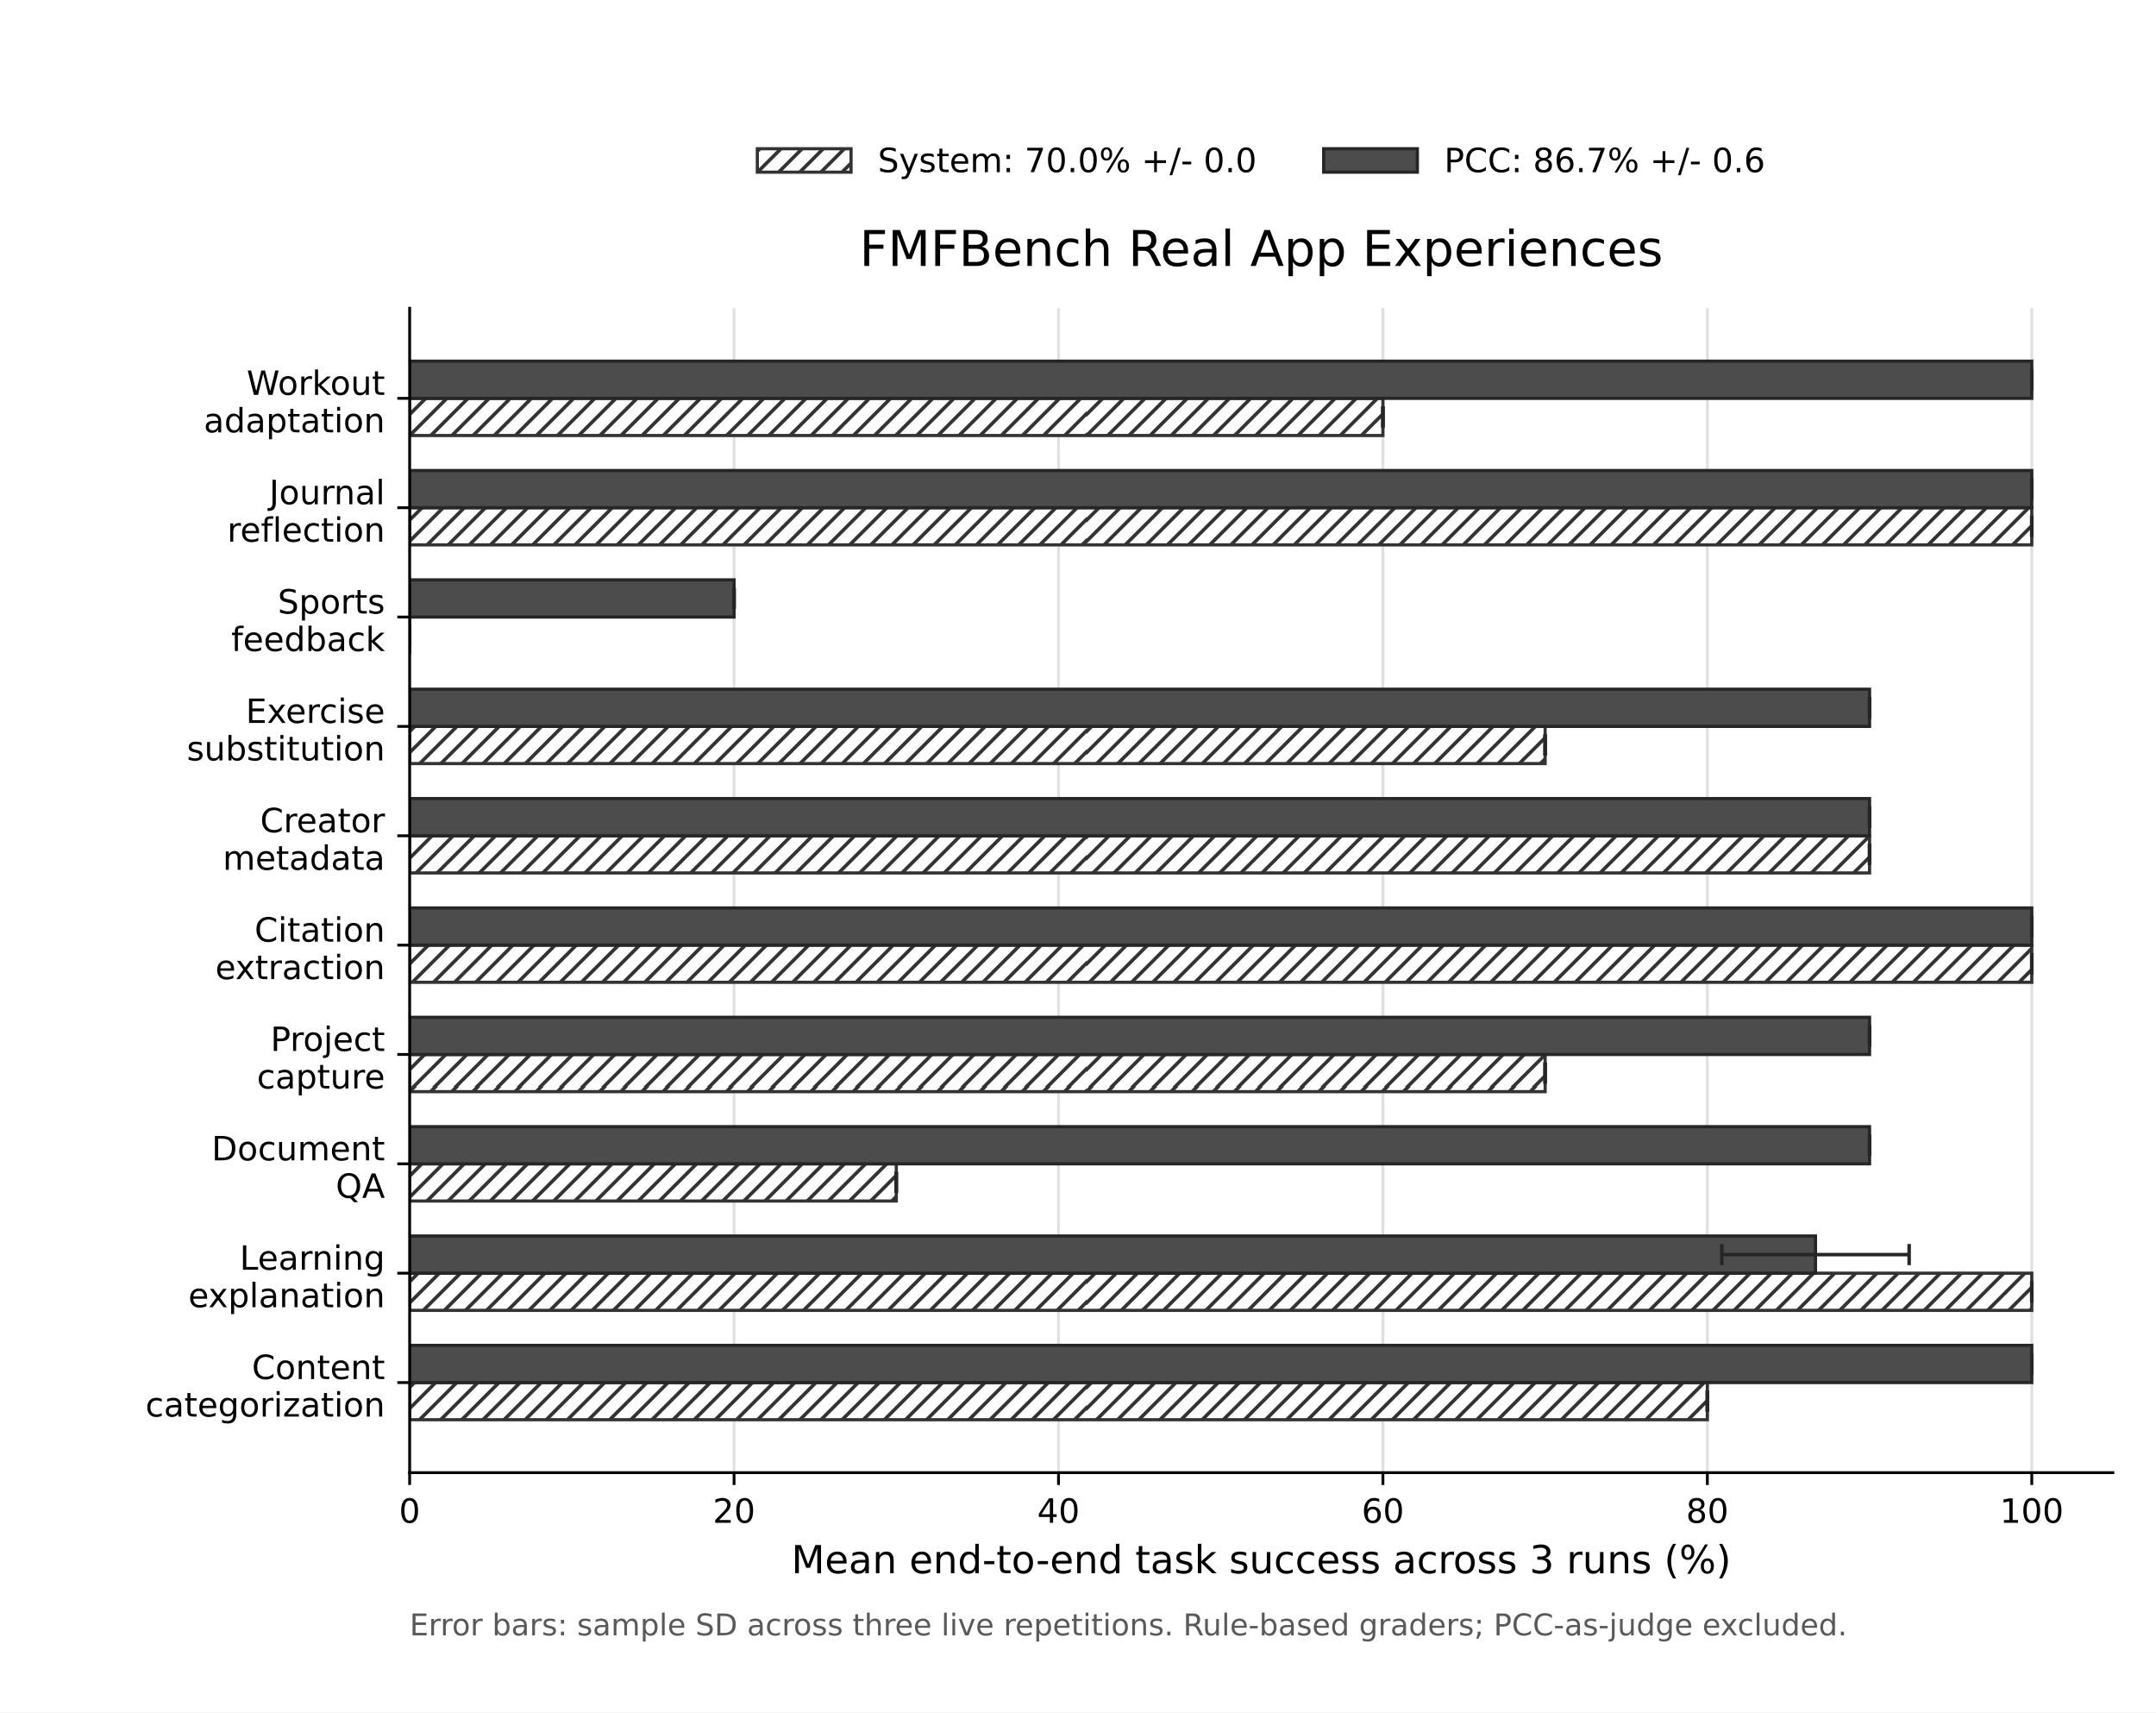
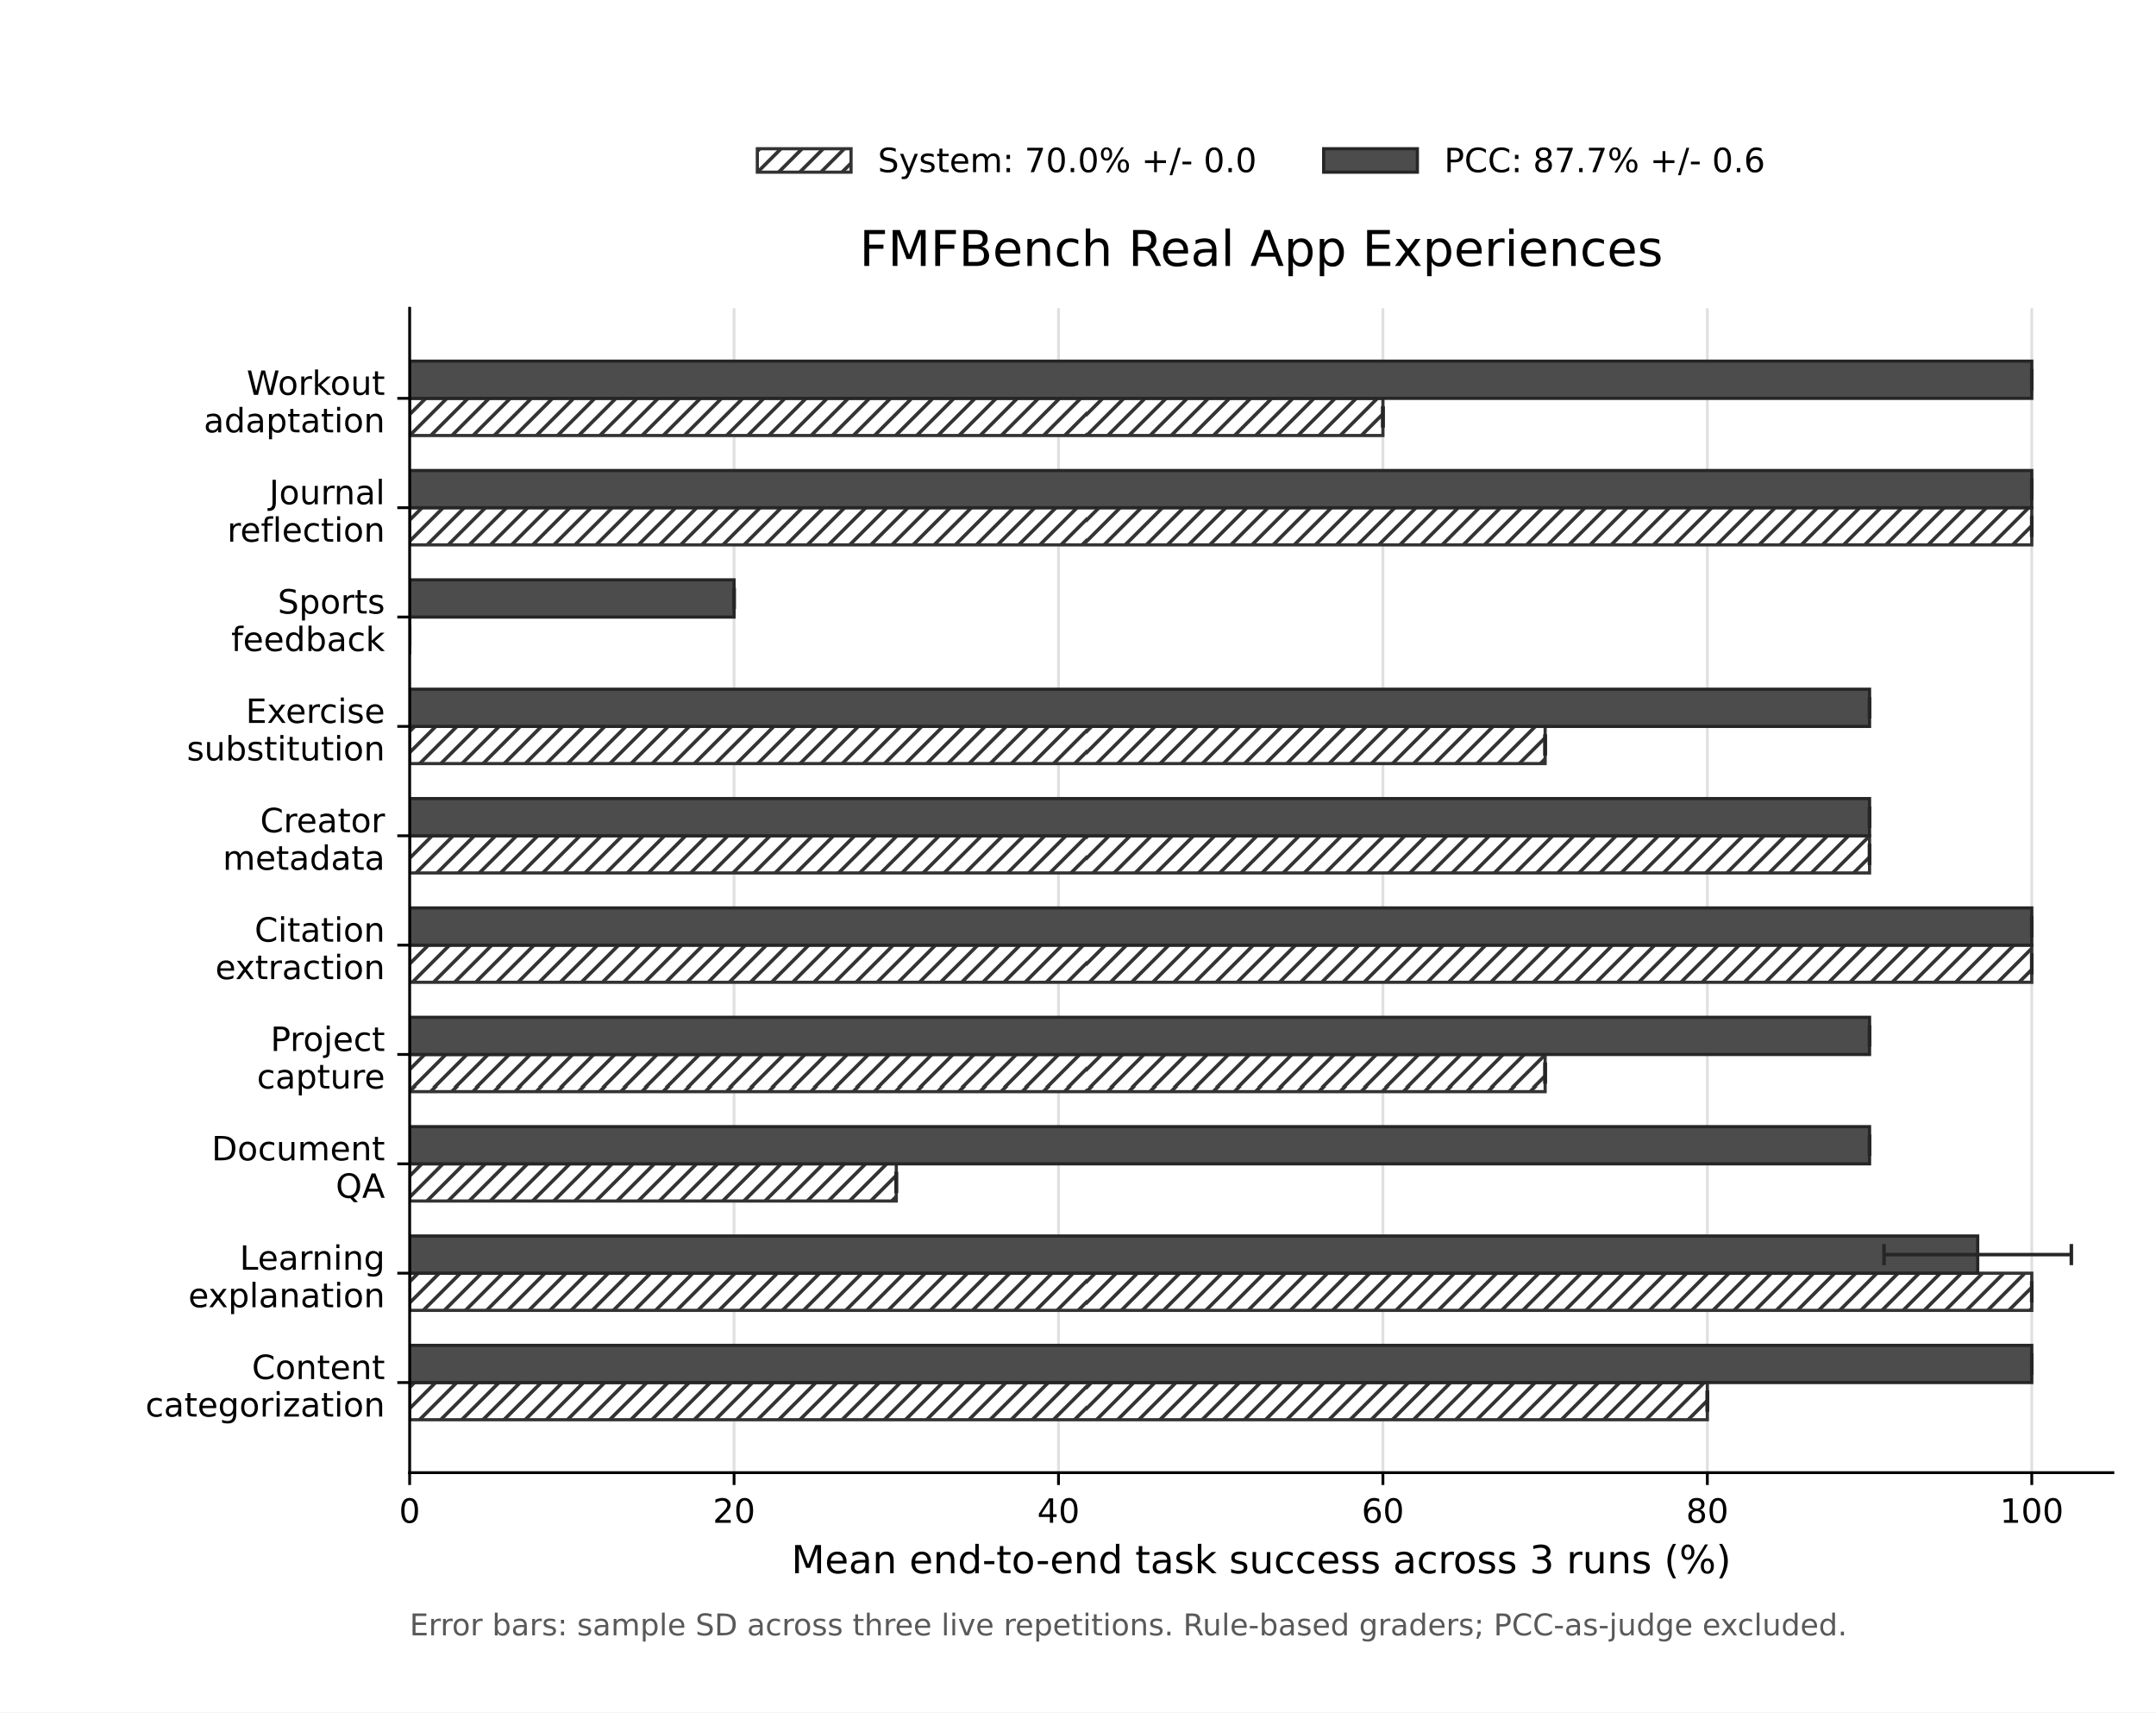
<svg xmlns="http://www.w3.org/2000/svg" xmlns:xlink="http://www.w3.org/1999/xlink" width="612pt" height="486pt" viewBox="0 0 612 486" version="1.1">
  <defs>
    <style type="text/css">*{stroke-linejoin: round; stroke-linecap: butt}</style>
  </defs>
  <g id="figure_1">
    <g id="patch_1">
      <path d="M 0 486  L 612 486  L 612 0  L 0 0  z " style="fill: #ffffff" />
    </g>
    <g id="axes_1">
      <g id="patch_2">
        <path d="M 116.28 417.96  L 599.76 417.96  L 599.76 87.48  L 116.28 87.48  z " style="fill: #ffffff" />
      </g>
      <g id="matplotlib.axis_1">
        <g id="xtick_1">
          <g id="line2d_1">
-             <path d="M 116.28 417.96  L 116.28 87.48  " clip-path="url(#p1a162e66d9)" style="fill: none; stroke: #e0e0e0; stroke-width: 0.8; stroke-linecap: square" />
+             <path d="M 116.28 417.96  L 116.28 87.48  " clip-path="url(#p311f57bc36)" style="fill: none; stroke: #e0e0e0; stroke-width: 0.8; stroke-linecap: square" />
          </g>
          <g id="line2d_2">
            <defs>
-               <path id="md649899b1c" d="M 0 0  L 0 3.5  " style="stroke: #000000; stroke-width: 0.8" />
+               <path id="m929bf6faff" d="M 0 0  L 0 3.5  " style="stroke: #000000; stroke-width: 0.8" />
            </defs>
            <g>
-               <use xlink:href="#md649899b1c" x="116.28" y="417.96" style="stroke: #000000; stroke-width: 0.8" />
+               <use xlink:href="#m929bf6faff" x="116.28" y="417.96" style="stroke: #000000; stroke-width: 0.8" />
            </g>
          </g>
          <g id="text_1">
            <text style="font-size: 9.5px; font-family: 'DejaVu Sans'; text-anchor: middle" x="116.28" y="432.179" transform="rotate(-0 116.28 432.1785)">0</text>
          </g>
        </g>
        <g id="xtick_2">
          <g id="line2d_3">
-             <path d="M 208.371 417.96  L 208.371 87.48  " clip-path="url(#p1a162e66d9)" style="fill: none; stroke: #e0e0e0; stroke-width: 0.8; stroke-linecap: square" />
+             <path d="M 208.371 417.96  L 208.371 87.48  " clip-path="url(#p311f57bc36)" style="fill: none; stroke: #e0e0e0; stroke-width: 0.8; stroke-linecap: square" />
          </g>
          <g id="line2d_4">
            <g>
-               <use xlink:href="#md649899b1c" x="208.371" y="417.96" style="stroke: #000000; stroke-width: 0.8" />
+               <use xlink:href="#m929bf6faff" x="208.371" y="417.96" style="stroke: #000000; stroke-width: 0.8" />
            </g>
          </g>
          <g id="text_2">
            <text style="font-size: 9.5px; font-family: 'DejaVu Sans'; text-anchor: middle" x="208.371" y="432.179" transform="rotate(-0 208.3714 432.1785)">20</text>
          </g>
        </g>
        <g id="xtick_3">
          <g id="line2d_5">
-             <path d="M 300.463 417.96  L 300.463 87.48  " clip-path="url(#p1a162e66d9)" style="fill: none; stroke: #e0e0e0; stroke-width: 0.8; stroke-linecap: square" />
+             <path d="M 300.463 417.96  L 300.463 87.48  " clip-path="url(#p311f57bc36)" style="fill: none; stroke: #e0e0e0; stroke-width: 0.8; stroke-linecap: square" />
          </g>
          <g id="line2d_6">
            <g>
-               <use xlink:href="#md649899b1c" x="300.463" y="417.96" style="stroke: #000000; stroke-width: 0.8" />
+               <use xlink:href="#m929bf6faff" x="300.463" y="417.96" style="stroke: #000000; stroke-width: 0.8" />
            </g>
          </g>
          <g id="text_3">
            <text style="font-size: 9.5px; font-family: 'DejaVu Sans'; text-anchor: middle" x="300.463" y="432.179" transform="rotate(-0 300.4629 432.1785)">40</text>
          </g>
        </g>
        <g id="xtick_4">
          <g id="line2d_7">
-             <path d="M 392.554 417.96  L 392.554 87.48  " clip-path="url(#p1a162e66d9)" style="fill: none; stroke: #e0e0e0; stroke-width: 0.8; stroke-linecap: square" />
+             <path d="M 392.554 417.96  L 392.554 87.48  " clip-path="url(#p311f57bc36)" style="fill: none; stroke: #e0e0e0; stroke-width: 0.8; stroke-linecap: square" />
          </g>
          <g id="line2d_8">
            <g>
-               <use xlink:href="#md649899b1c" x="392.554" y="417.96" style="stroke: #000000; stroke-width: 0.8" />
+               <use xlink:href="#m929bf6faff" x="392.554" y="417.96" style="stroke: #000000; stroke-width: 0.8" />
            </g>
          </g>
          <g id="text_4">
            <text style="font-size: 9.5px; font-family: 'DejaVu Sans'; text-anchor: middle" x="392.554" y="432.179" transform="rotate(-0 392.5543 432.1785)">60</text>
          </g>
        </g>
        <g id="xtick_5">
          <g id="line2d_9">
-             <path d="M 484.646 417.96  L 484.646 87.48  " clip-path="url(#p1a162e66d9)" style="fill: none; stroke: #e0e0e0; stroke-width: 0.8; stroke-linecap: square" />
+             <path d="M 484.646 417.96  L 484.646 87.48  " clip-path="url(#p311f57bc36)" style="fill: none; stroke: #e0e0e0; stroke-width: 0.8; stroke-linecap: square" />
          </g>
          <g id="line2d_10">
            <g>
-               <use xlink:href="#md649899b1c" x="484.646" y="417.96" style="stroke: #000000; stroke-width: 0.8" />
+               <use xlink:href="#m929bf6faff" x="484.646" y="417.96" style="stroke: #000000; stroke-width: 0.8" />
            </g>
          </g>
          <g id="text_5">
            <text style="font-size: 9.5px; font-family: 'DejaVu Sans'; text-anchor: middle" x="484.646" y="432.179" transform="rotate(-0 484.6457 432.1785)">80</text>
          </g>
        </g>
        <g id="xtick_6">
          <g id="line2d_11">
-             <path d="M 576.737 417.96  L 576.737 87.48  " clip-path="url(#p1a162e66d9)" style="fill: none; stroke: #e0e0e0; stroke-width: 0.8; stroke-linecap: square" />
+             <path d="M 576.737 417.96  L 576.737 87.48  " clip-path="url(#p311f57bc36)" style="fill: none; stroke: #e0e0e0; stroke-width: 0.8; stroke-linecap: square" />
          </g>
          <g id="line2d_12">
            <g>
-               <use xlink:href="#md649899b1c" x="576.737" y="417.96" style="stroke: #000000; stroke-width: 0.8" />
+               <use xlink:href="#m929bf6faff" x="576.737" y="417.96" style="stroke: #000000; stroke-width: 0.8" />
            </g>
          </g>
          <g id="text_6">
            <text style="font-size: 9.5px; font-family: 'DejaVu Sans'; text-anchor: middle" x="576.737" y="432.179" transform="rotate(-0 576.7371 432.1785)">100</text>
          </g>
        </g>
        <g id="text_7">
          <text style="font-size: 11px; font-family: 'DejaVu Sans'; text-anchor: middle" x="358.02" y="446.512" transform="rotate(-0 358.02 446.5125)">Mean end-to-end task success across 3 runs (%)</text>
        </g>
      </g>
      <g id="matplotlib.axis_2">
        <g id="ytick_1">
          <g id="line2d_13">
            <defs>
-               <path id="m4a5c37af06" d="M 0 0  L -3.5 0  " style="stroke: #000000; stroke-width: 0.8" />
+               <path id="m48840d7779" d="M 0 0  L -3.5 0  " style="stroke: #000000; stroke-width: 0.8" />
            </defs>
            <g>
-               <use xlink:href="#m4a5c37af06" x="116.28" y="113.054" style="stroke: #000000; stroke-width: 0.8" />
+               <use xlink:href="#m48840d7779" x="116.28" y="113.054" style="stroke: #000000; stroke-width: 0.8" />
            </g>
          </g>
          <g id="text_8">
            <text style="font-size: 9.5px; font-family: 'DejaVu Sans'" transform="translate(70.01234 112.0665)">Workout</text>
            <text style="font-size: 9.5px; font-family: 'DejaVu Sans'" transform="translate(57.83156 122.7044)">adaptation</text>
          </g>
        </g>
        <g id="ytick_2">
          <g id="line2d_14">
            <g>
-               <use xlink:href="#m4a5c37af06" x="116.28" y="144.091" style="stroke: #000000; stroke-width: 0.8" />
+               <use xlink:href="#m48840d7779" x="116.28" y="144.091" style="stroke: #000000; stroke-width: 0.8" />
            </g>
          </g>
          <g id="text_9">
            <text style="font-size: 9.5px; font-family: 'DejaVu Sans'" transform="translate(76.42336 143.1033)">Journal</text>
            <text style="font-size: 9.5px; font-family: 'DejaVu Sans'" transform="translate(64.49344 153.7412)">reflection</text>
          </g>
        </g>
        <g id="ytick_3">
          <g id="line2d_15">
            <g>
-               <use xlink:href="#m4a5c37af06" x="116.28" y="175.128" style="stroke: #000000; stroke-width: 0.8" />
+               <use xlink:href="#m48840d7779" x="116.28" y="175.128" style="stroke: #000000; stroke-width: 0.8" />
            </g>
          </g>
          <g id="text_10">
            <text style="font-size: 9.5px; font-family: 'DejaVu Sans'" transform="translate(78.82656 174.1401)">Sports</text>
            <text style="font-size: 9.5px; font-family: 'DejaVu Sans'" transform="translate(65.63641 184.778)">feedback</text>
          </g>
        </g>
        <g id="ytick_4">
          <g id="line2d_16">
            <g>
-               <use xlink:href="#m4a5c37af06" x="116.28" y="206.165" style="stroke: #000000; stroke-width: 0.8" />
+               <use xlink:href="#m48840d7779" x="116.28" y="206.165" style="stroke: #000000; stroke-width: 0.8" />
            </g>
          </g>
          <g id="text_11">
            <text style="font-size: 9.5px; font-family: 'DejaVu Sans'" transform="translate(69.75703 205.1769)">Exercise</text>
            <text style="font-size: 9.5px; font-family: 'DejaVu Sans'" transform="translate(53.02516 215.8148)">substitution</text>
          </g>
        </g>
        <g id="ytick_5">
          <g id="line2d_17">
            <g>
-               <use xlink:href="#m4a5c37af06" x="116.28" y="237.202" style="stroke: #000000; stroke-width: 0.8" />
+               <use xlink:href="#m48840d7779" x="116.28" y="237.202" style="stroke: #000000; stroke-width: 0.8" />
            </g>
          </g>
          <g id="text_12">
            <text style="font-size: 9.5px; font-family: 'DejaVu Sans'" transform="translate(73.845 236.2137)">Creator</text>
            <text style="font-size: 9.5px; font-family: 'DejaVu Sans'" transform="translate(63.23617 246.8517)">metadata</text>
          </g>
        </g>
        <g id="ytick_6">
          <g id="line2d_18">
            <g>
-               <use xlink:href="#m4a5c37af06" x="116.28" y="268.238" style="stroke: #000000; stroke-width: 0.8" />
+               <use xlink:href="#m48840d7779" x="116.28" y="268.238" style="stroke: #000000; stroke-width: 0.8" />
            </g>
          </g>
          <g id="text_13">
            <text style="font-size: 9.5px; font-family: 'DejaVu Sans'" transform="translate(72.26414 267.2506)">Citation</text>
            <text style="font-size: 9.5px; font-family: 'DejaVu Sans'" transform="translate(61.10609 277.8885)">extraction</text>
          </g>
        </g>
        <g id="ytick_7">
          <g id="line2d_19">
            <g>
-               <use xlink:href="#m4a5c37af06" x="116.28" y="299.275" style="stroke: #000000; stroke-width: 0.8" />
+               <use xlink:href="#m48840d7779" x="116.28" y="299.275" style="stroke: #000000; stroke-width: 0.8" />
            </g>
          </g>
          <g id="text_14">
            <text style="font-size: 9.5px; font-family: 'DejaVu Sans'" transform="translate(76.78109 298.2874)">Project</text>
            <text style="font-size: 9.5px; font-family: 'DejaVu Sans'" transform="translate(72.92172 308.9253)">capture</text>
          </g>
        </g>
        <g id="ytick_8">
          <g id="line2d_20">
            <g>
-               <use xlink:href="#m4a5c37af06" x="116.28" y="330.312" style="stroke: #000000; stroke-width: 0.8" />
+               <use xlink:href="#m48840d7779" x="116.28" y="330.312" style="stroke: #000000; stroke-width: 0.8" />
            </g>
          </g>
          <g id="text_15">
            <text style="font-size: 9.5px; font-family: 'DejaVu Sans'" transform="translate(60.06406 329.3242)">Document</text>
            <text style="font-size: 9.5px; font-family: 'DejaVu Sans'" transform="translate(95.30312 339.9621)">QA</text>
          </g>
        </g>
        <g id="ytick_9">
          <g id="line2d_21">
            <g>
-               <use xlink:href="#m4a5c37af06" x="116.28" y="361.349" style="stroke: #000000; stroke-width: 0.8" />
+               <use xlink:href="#m48840d7779" x="116.28" y="361.349" style="stroke: #000000; stroke-width: 0.8" />
            </g>
          </g>
          <g id="text_16">
            <text style="font-size: 9.5px; font-family: 'DejaVu Sans'" transform="translate(68.03516 360.361)">Learning</text>
            <text style="font-size: 9.5px; font-family: 'DejaVu Sans'" transform="translate(53.44672 370.9989)">explanation</text>
          </g>
        </g>
        <g id="ytick_10">
          <g id="line2d_22">
            <g>
-               <use xlink:href="#m4a5c37af06" x="116.28" y="392.386" style="stroke: #000000; stroke-width: 0.8" />
+               <use xlink:href="#m48840d7779" x="116.28" y="392.386" style="stroke: #000000; stroke-width: 0.8" />
            </g>
          </g>
          <g id="text_17">
            <text style="font-size: 9.5px; font-family: 'DejaVu Sans'" transform="translate(71.4982 391.3978)">Content</text>
            <text style="font-size: 9.5px; font-family: 'DejaVu Sans'" transform="translate(41.27188 402.0357)">categorization</text>
          </g>
        </g>
      </g>
      <g id="patch_3">
-         <path d="M 116.28 113.054  L 392.554 113.054  L 392.554 123.607  L 116.28 123.607  z " clip-path="url(#p1a162e66d9)" style="fill: url(#h3b3a143d93); stroke: #333333; stroke-width: 0.9; stroke-linejoin: miter" />
+         <path d="M 116.28 113.054  L 392.554 113.054  L 392.554 123.607  L 116.28 123.607  z " clip-path="url(#p311f57bc36)" style="fill: url(#hd6030a2ea7); stroke: #333333; stroke-width: 0.9; stroke-linejoin: miter" />
      </g>
      <g id="patch_4">
-         <path d="M 116.28 144.091  L 576.737 144.091  L 576.737 154.644  L 116.28 154.644  z " clip-path="url(#p1a162e66d9)" style="fill: url(#h3b3a143d93); stroke: #333333; stroke-width: 0.9; stroke-linejoin: miter" />
+         <path d="M 116.28 144.091  L 576.737 144.091  L 576.737 154.644  L 116.28 154.644  z " clip-path="url(#p311f57bc36)" style="fill: url(#hd6030a2ea7); stroke: #333333; stroke-width: 0.9; stroke-linejoin: miter" />
      </g>
      <g id="patch_5">
-         <path d="M 116.28 175.128  L 116.28 175.128  L 116.28 185.68  L 116.28 185.68  z " clip-path="url(#p1a162e66d9)" style="fill: url(#h3b3a143d93); stroke: #333333; stroke-width: 0.9; stroke-linejoin: miter" />
+         <path d="M 116.28 175.128  L 116.28 175.128  L 116.28 185.68  L 116.28 185.68  z " clip-path="url(#p311f57bc36)" style="fill: url(#hd6030a2ea7); stroke: #333333; stroke-width: 0.9; stroke-linejoin: miter" />
      </g>
      <g id="patch_6">
-         <path d="M 116.28 206.165  L 438.6 206.165  L 438.6 216.717  L 116.28 216.717  z " clip-path="url(#p1a162e66d9)" style="fill: url(#h3b3a143d93); stroke: #333333; stroke-width: 0.9; stroke-linejoin: miter" />
+         <path d="M 116.28 206.165  L 438.6 206.165  L 438.6 216.717  L 116.28 216.717  z " clip-path="url(#p311f57bc36)" style="fill: url(#hd6030a2ea7); stroke: #333333; stroke-width: 0.9; stroke-linejoin: miter" />
      </g>
      <g id="patch_7">
-         <path d="M 116.28 237.202  L 530.691 237.202  L 530.691 247.754  L 116.28 247.754  z " clip-path="url(#p1a162e66d9)" style="fill: url(#h3b3a143d93); stroke: #333333; stroke-width: 0.9; stroke-linejoin: miter" />
+         <path d="M 116.28 237.202  L 530.691 237.202  L 530.691 247.754  L 116.28 247.754  z " clip-path="url(#p311f57bc36)" style="fill: url(#hd6030a2ea7); stroke: #333333; stroke-width: 0.9; stroke-linejoin: miter" />
      </g>
      <g id="patch_8">
-         <path d="M 116.28 268.238  L 576.737 268.238  L 576.737 278.791  L 116.28 278.791  z " clip-path="url(#p1a162e66d9)" style="fill: url(#h3b3a143d93); stroke: #333333; stroke-width: 0.9; stroke-linejoin: miter" />
+         <path d="M 116.28 268.238  L 576.737 268.238  L 576.737 278.791  L 116.28 278.791  z " clip-path="url(#p311f57bc36)" style="fill: url(#hd6030a2ea7); stroke: #333333; stroke-width: 0.9; stroke-linejoin: miter" />
      </g>
      <g id="patch_9">
-         <path d="M 116.28 299.275  L 438.6 299.275  L 438.6 309.828  L 116.28 309.828  z " clip-path="url(#p1a162e66d9)" style="fill: url(#h3b3a143d93); stroke: #333333; stroke-width: 0.9; stroke-linejoin: miter" />
+         <path d="M 116.28 299.275  L 438.6 299.275  L 438.6 309.828  L 116.28 309.828  z " clip-path="url(#p311f57bc36)" style="fill: url(#hd6030a2ea7); stroke: #333333; stroke-width: 0.9; stroke-linejoin: miter" />
      </g>
      <g id="patch_10">
-         <path d="M 116.28 330.312  L 254.417 330.312  L 254.417 340.865  L 116.28 340.865  z " clip-path="url(#p1a162e66d9)" style="fill: url(#h3b3a143d93); stroke: #333333; stroke-width: 0.9; stroke-linejoin: miter" />
+         <path d="M 116.28 330.312  L 254.417 330.312  L 254.417 340.865  L 116.28 340.865  z " clip-path="url(#p311f57bc36)" style="fill: url(#hd6030a2ea7); stroke: #333333; stroke-width: 0.9; stroke-linejoin: miter" />
      </g>
      <g id="patch_11">
-         <path d="M 116.28 361.349  L 576.737 361.349  L 576.737 371.901  L 116.28 371.901  z " clip-path="url(#p1a162e66d9)" style="fill: url(#h3b3a143d93); stroke: #333333; stroke-width: 0.9; stroke-linejoin: miter" />
+         <path d="M 116.28 361.349  L 576.737 361.349  L 576.737 371.901  L 116.28 371.901  z " clip-path="url(#p311f57bc36)" style="fill: url(#hd6030a2ea7); stroke: #333333; stroke-width: 0.9; stroke-linejoin: miter" />
      </g>
      <g id="patch_12">
-         <path d="M 116.28 392.386  L 484.646 392.386  L 484.646 402.938  L 116.28 402.938  z " clip-path="url(#p1a162e66d9)" style="fill: url(#h3b3a143d93); stroke: #333333; stroke-width: 0.9; stroke-linejoin: miter" />
+         <path d="M 116.28 392.386  L 484.646 392.386  L 484.646 402.938  L 116.28 402.938  z " clip-path="url(#p311f57bc36)" style="fill: url(#hd6030a2ea7); stroke: #333333; stroke-width: 0.9; stroke-linejoin: miter" />
      </g>
      <g id="patch_13">
-         <path d="M 116.28 102.502  L 576.737 102.502  L 576.737 113.054  L 116.28 113.054  z " clip-path="url(#p1a162e66d9)" style="fill: #4c4c4c; stroke: #262626; stroke-width: 0.9; stroke-linejoin: miter" />
+         <path d="M 116.28 102.502  L 576.737 102.502  L 576.737 113.054  L 116.28 113.054  z " clip-path="url(#p311f57bc36)" style="fill: #4c4c4c; stroke: #262626; stroke-width: 0.9; stroke-linejoin: miter" />
      </g>
      <g id="patch_14">
-         <path d="M 116.28 133.539  L 576.737 133.539  L 576.737 144.091  L 116.28 144.091  z " clip-path="url(#p1a162e66d9)" style="fill: #4c4c4c; stroke: #262626; stroke-width: 0.9; stroke-linejoin: miter" />
+         <path d="M 116.28 133.539  L 576.737 133.539  L 576.737 144.091  L 116.28 144.091  z " clip-path="url(#p311f57bc36)" style="fill: #4c4c4c; stroke: #262626; stroke-width: 0.9; stroke-linejoin: miter" />
      </g>
      <g id="patch_15">
-         <path d="M 116.28 164.575  L 208.371 164.575  L 208.371 175.128  L 116.28 175.128  z " clip-path="url(#p1a162e66d9)" style="fill: #4c4c4c; stroke: #262626; stroke-width: 0.9; stroke-linejoin: miter" />
+         <path d="M 116.28 164.575  L 208.371 164.575  L 208.371 175.128  L 116.28 175.128  z " clip-path="url(#p311f57bc36)" style="fill: #4c4c4c; stroke: #262626; stroke-width: 0.9; stroke-linejoin: miter" />
      </g>
      <g id="patch_16">
-         <path d="M 116.28 195.612  L 530.691 195.612  L 530.691 206.165  L 116.28 206.165  z " clip-path="url(#p1a162e66d9)" style="fill: #4c4c4c; stroke: #262626; stroke-width: 0.9; stroke-linejoin: miter" />
+         <path d="M 116.28 195.612  L 530.691 195.612  L 530.691 206.165  L 116.28 206.165  z " clip-path="url(#p311f57bc36)" style="fill: #4c4c4c; stroke: #262626; stroke-width: 0.9; stroke-linejoin: miter" />
      </g>
      <g id="patch_17">
-         <path d="M 116.28 226.649  L 530.691 226.649  L 530.691 237.202  L 116.28 237.202  z " clip-path="url(#p1a162e66d9)" style="fill: #4c4c4c; stroke: #262626; stroke-width: 0.9; stroke-linejoin: miter" />
+         <path d="M 116.28 226.649  L 530.691 226.649  L 530.691 237.202  L 116.28 237.202  z " clip-path="url(#p311f57bc36)" style="fill: #4c4c4c; stroke: #262626; stroke-width: 0.9; stroke-linejoin: miter" />
      </g>
      <g id="patch_18">
-         <path d="M 116.28 257.686  L 576.737 257.686  L 576.737 268.238  L 116.28 268.238  z " clip-path="url(#p1a162e66d9)" style="fill: #4c4c4c; stroke: #262626; stroke-width: 0.9; stroke-linejoin: miter" />
+         <path d="M 116.28 257.686  L 576.737 257.686  L 576.737 268.238  L 116.28 268.238  z " clip-path="url(#p311f57bc36)" style="fill: #4c4c4c; stroke: #262626; stroke-width: 0.9; stroke-linejoin: miter" />
      </g>
      <g id="patch_19">
-         <path d="M 116.28 288.723  L 530.691 288.723  L 530.691 299.275  L 116.28 299.275  z " clip-path="url(#p1a162e66d9)" style="fill: #4c4c4c; stroke: #262626; stroke-width: 0.9; stroke-linejoin: miter" />
+         <path d="M 116.28 288.723  L 530.691 288.723  L 530.691 299.275  L 116.28 299.275  z " clip-path="url(#p311f57bc36)" style="fill: #4c4c4c; stroke: #262626; stroke-width: 0.9; stroke-linejoin: miter" />
      </g>
      <g id="patch_20">
-         <path d="M 116.28 319.76  L 530.691 319.76  L 530.691 330.312  L 116.28 330.312  z " clip-path="url(#p1a162e66d9)" style="fill: #4c4c4c; stroke: #262626; stroke-width: 0.9; stroke-linejoin: miter" />
+         <path d="M 116.28 319.76  L 530.691 319.76  L 530.691 330.312  L 116.28 330.312  z " clip-path="url(#p311f57bc36)" style="fill: #4c4c4c; stroke: #262626; stroke-width: 0.9; stroke-linejoin: miter" />
      </g>
      <g id="patch_21">
-         <path d="M 116.28 350.796  L 515.343 350.796  L 515.343 361.349  L 116.28 361.349  z " clip-path="url(#p1a162e66d9)" style="fill: #4c4c4c; stroke: #262626; stroke-width: 0.9; stroke-linejoin: miter" />
+         <path d="M 116.28 350.796  L 561.389 350.796  L 561.389 361.349  L 116.28 361.349  z " clip-path="url(#p311f57bc36)" style="fill: #4c4c4c; stroke: #262626; stroke-width: 0.9; stroke-linejoin: miter" />
      </g>
      <g id="patch_22">
-         <path d="M 116.28 381.833  L 576.737 381.833  L 576.737 392.386  L 116.28 392.386  z " clip-path="url(#p1a162e66d9)" style="fill: #4c4c4c; stroke: #262626; stroke-width: 0.9; stroke-linejoin: miter" />
+         <path d="M 116.28 381.833  L 576.737 381.833  L 576.737 392.386  L 116.28 392.386  z " clip-path="url(#p311f57bc36)" style="fill: #4c4c4c; stroke: #262626; stroke-width: 0.9; stroke-linejoin: miter" />
      </g>
      <g id="LineCollection_1">
-         <path d="M 392.554 118.331  L 392.554 118.331  " clip-path="url(#p1a162e66d9)" style="fill: none; stroke: #262626" />
-         <path d="M 576.737 149.367  L 576.737 149.367  " clip-path="url(#p1a162e66d9)" style="fill: none; stroke: #262626" />
-         <path d="M 116.28 180.404  L 116.28 180.404  " clip-path="url(#p1a162e66d9)" style="fill: none; stroke: #262626" />
-         <path d="M 438.6 211.441  L 438.6 211.441  " clip-path="url(#p1a162e66d9)" style="fill: none; stroke: #262626" />
-         <path d="M 530.691 242.478  L 530.691 242.478  " clip-path="url(#p1a162e66d9)" style="fill: none; stroke: #262626" />
-         <path d="M 576.737 273.515  L 576.737 273.515  " clip-path="url(#p1a162e66d9)" style="fill: none; stroke: #262626" />
-         <path d="M 438.6 304.551  L 438.6 304.551  " clip-path="url(#p1a162e66d9)" style="fill: none; stroke: #262626" />
-         <path d="M 254.417 335.588  L 254.417 335.588  " clip-path="url(#p1a162e66d9)" style="fill: none; stroke: #262626" />
-         <path d="M 576.737 366.625  L 576.737 366.625  " clip-path="url(#p1a162e66d9)" style="fill: none; stroke: #262626" />
-         <path d="M 484.646 397.662  L 484.646 397.662  " clip-path="url(#p1a162e66d9)" style="fill: none; stroke: #262626" />
+         <path d="M 392.554 118.331  L 392.554 118.331  " clip-path="url(#p311f57bc36)" style="fill: none; stroke: #262626" />
+         <path d="M 576.737 149.367  L 576.737 149.367  " clip-path="url(#p311f57bc36)" style="fill: none; stroke: #262626" />
+         <path d="M 116.28 180.404  L 116.28 180.404  " clip-path="url(#p311f57bc36)" style="fill: none; stroke: #262626" />
+         <path d="M 438.6 211.441  L 438.6 211.441  " clip-path="url(#p311f57bc36)" style="fill: none; stroke: #262626" />
+         <path d="M 530.691 242.478  L 530.691 242.478  " clip-path="url(#p311f57bc36)" style="fill: none; stroke: #262626" />
+         <path d="M 576.737 273.515  L 576.737 273.515  " clip-path="url(#p311f57bc36)" style="fill: none; stroke: #262626" />
+         <path d="M 438.6 304.551  L 438.6 304.551  " clip-path="url(#p311f57bc36)" style="fill: none; stroke: #262626" />
+         <path d="M 254.417 335.588  L 254.417 335.588  " clip-path="url(#p311f57bc36)" style="fill: none; stroke: #262626" />
+         <path d="M 576.737 366.625  L 576.737 366.625  " clip-path="url(#p311f57bc36)" style="fill: none; stroke: #262626" />
+         <path d="M 484.646 397.662  L 484.646 397.662  " clip-path="url(#p311f57bc36)" style="fill: none; stroke: #262626" />
      </g>
      <g id="line2d_23">
        <defs>
-           <path id="m90f4300614" d="M 0 3  L 0 -3  " style="stroke: #262626" />
+           <path id="m2390e33f35" d="M 0 3  L 0 -3  " style="stroke: #262626" />
        </defs>
-         <g clip-path="url(#p1a162e66d9)">
-           <use xlink:href="#m90f4300614" x="392.554" y="118.331" style="fill: #1f77b4; stroke: #262626" />
-           <use xlink:href="#m90f4300614" x="576.737" y="149.367" style="fill: #1f77b4; stroke: #262626" />
-           <use xlink:href="#m90f4300614" x="116.28" y="180.404" style="fill: #1f77b4; stroke: #262626" />
-           <use xlink:href="#m90f4300614" x="438.6" y="211.441" style="fill: #1f77b4; stroke: #262626" />
-           <use xlink:href="#m90f4300614" x="530.691" y="242.478" style="fill: #1f77b4; stroke: #262626" />
-           <use xlink:href="#m90f4300614" x="576.737" y="273.515" style="fill: #1f77b4; stroke: #262626" />
-           <use xlink:href="#m90f4300614" x="438.6" y="304.551" style="fill: #1f77b4; stroke: #262626" />
-           <use xlink:href="#m90f4300614" x="254.417" y="335.588" style="fill: #1f77b4; stroke: #262626" />
-           <use xlink:href="#m90f4300614" x="576.737" y="366.625" style="fill: #1f77b4; stroke: #262626" />
-           <use xlink:href="#m90f4300614" x="484.646" y="397.662" style="fill: #1f77b4; stroke: #262626" />
+         <g clip-path="url(#p311f57bc36)">
+           <use xlink:href="#m2390e33f35" x="392.554" y="118.331" style="fill: #1f77b4; stroke: #262626" />
+           <use xlink:href="#m2390e33f35" x="576.737" y="149.367" style="fill: #1f77b4; stroke: #262626" />
+           <use xlink:href="#m2390e33f35" x="116.28" y="180.404" style="fill: #1f77b4; stroke: #262626" />
+           <use xlink:href="#m2390e33f35" x="438.6" y="211.441" style="fill: #1f77b4; stroke: #262626" />
+           <use xlink:href="#m2390e33f35" x="530.691" y="242.478" style="fill: #1f77b4; stroke: #262626" />
+           <use xlink:href="#m2390e33f35" x="576.737" y="273.515" style="fill: #1f77b4; stroke: #262626" />
+           <use xlink:href="#m2390e33f35" x="438.6" y="304.551" style="fill: #1f77b4; stroke: #262626" />
+           <use xlink:href="#m2390e33f35" x="254.417" y="335.588" style="fill: #1f77b4; stroke: #262626" />
+           <use xlink:href="#m2390e33f35" x="576.737" y="366.625" style="fill: #1f77b4; stroke: #262626" />
+           <use xlink:href="#m2390e33f35" x="484.646" y="397.662" style="fill: #1f77b4; stroke: #262626" />
        </g>
      </g>
      <g id="line2d_24">
-         <g clip-path="url(#p1a162e66d9)">
-           <use xlink:href="#m90f4300614" x="392.554" y="118.331" style="fill: #1f77b4; stroke: #262626" />
-           <use xlink:href="#m90f4300614" x="576.737" y="149.367" style="fill: #1f77b4; stroke: #262626" />
-           <use xlink:href="#m90f4300614" x="116.28" y="180.404" style="fill: #1f77b4; stroke: #262626" />
-           <use xlink:href="#m90f4300614" x="438.6" y="211.441" style="fill: #1f77b4; stroke: #262626" />
-           <use xlink:href="#m90f4300614" x="530.691" y="242.478" style="fill: #1f77b4; stroke: #262626" />
-           <use xlink:href="#m90f4300614" x="576.737" y="273.515" style="fill: #1f77b4; stroke: #262626" />
-           <use xlink:href="#m90f4300614" x="438.6" y="304.551" style="fill: #1f77b4; stroke: #262626" />
-           <use xlink:href="#m90f4300614" x="254.417" y="335.588" style="fill: #1f77b4; stroke: #262626" />
-           <use xlink:href="#m90f4300614" x="576.737" y="366.625" style="fill: #1f77b4; stroke: #262626" />
-           <use xlink:href="#m90f4300614" x="484.646" y="397.662" style="fill: #1f77b4; stroke: #262626" />
+         <g clip-path="url(#p311f57bc36)">
+           <use xlink:href="#m2390e33f35" x="392.554" y="118.331" style="fill: #1f77b4; stroke: #262626" />
+           <use xlink:href="#m2390e33f35" x="576.737" y="149.367" style="fill: #1f77b4; stroke: #262626" />
+           <use xlink:href="#m2390e33f35" x="116.28" y="180.404" style="fill: #1f77b4; stroke: #262626" />
+           <use xlink:href="#m2390e33f35" x="438.6" y="211.441" style="fill: #1f77b4; stroke: #262626" />
+           <use xlink:href="#m2390e33f35" x="530.691" y="242.478" style="fill: #1f77b4; stroke: #262626" />
+           <use xlink:href="#m2390e33f35" x="576.737" y="273.515" style="fill: #1f77b4; stroke: #262626" />
+           <use xlink:href="#m2390e33f35" x="438.6" y="304.551" style="fill: #1f77b4; stroke: #262626" />
+           <use xlink:href="#m2390e33f35" x="254.417" y="335.588" style="fill: #1f77b4; stroke: #262626" />
+           <use xlink:href="#m2390e33f35" x="576.737" y="366.625" style="fill: #1f77b4; stroke: #262626" />
+           <use xlink:href="#m2390e33f35" x="484.646" y="397.662" style="fill: #1f77b4; stroke: #262626" />
        </g>
      </g>
      <g id="LineCollection_2">
-         <path d="M 576.737 107.778  L 576.737 107.778  " clip-path="url(#p1a162e66d9)" style="fill: none; stroke: #262626" />
-         <path d="M 576.737 138.815  L 576.737 138.815  " clip-path="url(#p1a162e66d9)" style="fill: none; stroke: #262626" />
-         <path d="M 208.371 169.852  L 208.371 169.852  " clip-path="url(#p1a162e66d9)" style="fill: none; stroke: #262626" />
-         <path d="M 530.691 200.889  L 530.691 200.889  " clip-path="url(#p1a162e66d9)" style="fill: none; stroke: #262626" />
-         <path d="M 530.691 231.925  L 530.691 231.925  " clip-path="url(#p1a162e66d9)" style="fill: none; stroke: #262626" />
-         <path d="M 576.737 262.962  L 576.737 262.962  " clip-path="url(#p1a162e66d9)" style="fill: none; stroke: #262626" />
-         <path d="M 530.691 293.999  L 530.691 293.999  " clip-path="url(#p1a162e66d9)" style="fill: none; stroke: #262626" />
-         <path d="M 530.691 325.036  L 530.691 325.036  " clip-path="url(#p1a162e66d9)" style="fill: none; stroke: #262626" />
-         <path d="M 488.758 356.073  L 541.927 356.073  " clip-path="url(#p1a162e66d9)" style="fill: none; stroke: #262626" />
-         <path d="M 576.737 387.109  L 576.737 387.109  " clip-path="url(#p1a162e66d9)" style="fill: none; stroke: #262626" />
+         <path d="M 576.737 107.778  L 576.737 107.778  " clip-path="url(#p311f57bc36)" style="fill: none; stroke: #262626" />
+         <path d="M 576.737 138.815  L 576.737 138.815  " clip-path="url(#p311f57bc36)" style="fill: none; stroke: #262626" />
+         <path d="M 208.371 169.852  L 208.371 169.852  " clip-path="url(#p311f57bc36)" style="fill: none; stroke: #262626" />
+         <path d="M 530.691 200.889  L 530.691 200.889  " clip-path="url(#p311f57bc36)" style="fill: none; stroke: #262626" />
+         <path d="M 530.691 231.925  L 530.691 231.925  " clip-path="url(#p311f57bc36)" style="fill: none; stroke: #262626" />
+         <path d="M 576.737 262.962  L 576.737 262.962  " clip-path="url(#p311f57bc36)" style="fill: none; stroke: #262626" />
+         <path d="M 530.691 293.999  L 530.691 293.999  " clip-path="url(#p311f57bc36)" style="fill: none; stroke: #262626" />
+         <path d="M 530.691 325.036  L 530.691 325.036  " clip-path="url(#p311f57bc36)" style="fill: none; stroke: #262626" />
+         <path d="M 534.804 356.073  L 587.973 356.073  " clip-path="url(#p311f57bc36)" style="fill: none; stroke: #262626" />
+         <path d="M 576.737 387.109  L 576.737 387.109  " clip-path="url(#p311f57bc36)" style="fill: none; stroke: #262626" />
      </g>
      <g id="line2d_25">
-         <g clip-path="url(#p1a162e66d9)">
-           <use xlink:href="#m90f4300614" x="576.737" y="107.778" style="fill: #1f77b4; stroke: #262626" />
-           <use xlink:href="#m90f4300614" x="576.737" y="138.815" style="fill: #1f77b4; stroke: #262626" />
-           <use xlink:href="#m90f4300614" x="208.371" y="169.852" style="fill: #1f77b4; stroke: #262626" />
-           <use xlink:href="#m90f4300614" x="530.691" y="200.889" style="fill: #1f77b4; stroke: #262626" />
-           <use xlink:href="#m90f4300614" x="530.691" y="231.925" style="fill: #1f77b4; stroke: #262626" />
-           <use xlink:href="#m90f4300614" x="576.737" y="262.962" style="fill: #1f77b4; stroke: #262626" />
-           <use xlink:href="#m90f4300614" x="530.691" y="293.999" style="fill: #1f77b4; stroke: #262626" />
-           <use xlink:href="#m90f4300614" x="530.691" y="325.036" style="fill: #1f77b4; stroke: #262626" />
-           <use xlink:href="#m90f4300614" x="488.758" y="356.073" style="fill: #1f77b4; stroke: #262626" />
-           <use xlink:href="#m90f4300614" x="576.737" y="387.109" style="fill: #1f77b4; stroke: #262626" />
+         <g clip-path="url(#p311f57bc36)">
+           <use xlink:href="#m2390e33f35" x="576.737" y="107.778" style="fill: #1f77b4; stroke: #262626" />
+           <use xlink:href="#m2390e33f35" x="576.737" y="138.815" style="fill: #1f77b4; stroke: #262626" />
+           <use xlink:href="#m2390e33f35" x="208.371" y="169.852" style="fill: #1f77b4; stroke: #262626" />
+           <use xlink:href="#m2390e33f35" x="530.691" y="200.889" style="fill: #1f77b4; stroke: #262626" />
+           <use xlink:href="#m2390e33f35" x="530.691" y="231.925" style="fill: #1f77b4; stroke: #262626" />
+           <use xlink:href="#m2390e33f35" x="576.737" y="262.962" style="fill: #1f77b4; stroke: #262626" />
+           <use xlink:href="#m2390e33f35" x="530.691" y="293.999" style="fill: #1f77b4; stroke: #262626" />
+           <use xlink:href="#m2390e33f35" x="530.691" y="325.036" style="fill: #1f77b4; stroke: #262626" />
+           <use xlink:href="#m2390e33f35" x="534.804" y="356.073" style="fill: #1f77b4; stroke: #262626" />
+           <use xlink:href="#m2390e33f35" x="576.737" y="387.109" style="fill: #1f77b4; stroke: #262626" />
        </g>
      </g>
      <g id="line2d_26">
-         <g clip-path="url(#p1a162e66d9)">
-           <use xlink:href="#m90f4300614" x="576.737" y="107.778" style="fill: #1f77b4; stroke: #262626" />
-           <use xlink:href="#m90f4300614" x="576.737" y="138.815" style="fill: #1f77b4; stroke: #262626" />
-           <use xlink:href="#m90f4300614" x="208.371" y="169.852" style="fill: #1f77b4; stroke: #262626" />
-           <use xlink:href="#m90f4300614" x="530.691" y="200.889" style="fill: #1f77b4; stroke: #262626" />
-           <use xlink:href="#m90f4300614" x="530.691" y="231.925" style="fill: #1f77b4; stroke: #262626" />
-           <use xlink:href="#m90f4300614" x="576.737" y="262.962" style="fill: #1f77b4; stroke: #262626" />
-           <use xlink:href="#m90f4300614" x="530.691" y="293.999" style="fill: #1f77b4; stroke: #262626" />
-           <use xlink:href="#m90f4300614" x="530.691" y="325.036" style="fill: #1f77b4; stroke: #262626" />
-           <use xlink:href="#m90f4300614" x="541.927" y="356.073" style="fill: #1f77b4; stroke: #262626" />
-           <use xlink:href="#m90f4300614" x="576.737" y="387.109" style="fill: #1f77b4; stroke: #262626" />
+         <g clip-path="url(#p311f57bc36)">
+           <use xlink:href="#m2390e33f35" x="576.737" y="107.778" style="fill: #1f77b4; stroke: #262626" />
+           <use xlink:href="#m2390e33f35" x="576.737" y="138.815" style="fill: #1f77b4; stroke: #262626" />
+           <use xlink:href="#m2390e33f35" x="208.371" y="169.852" style="fill: #1f77b4; stroke: #262626" />
+           <use xlink:href="#m2390e33f35" x="530.691" y="200.889" style="fill: #1f77b4; stroke: #262626" />
+           <use xlink:href="#m2390e33f35" x="530.691" y="231.925" style="fill: #1f77b4; stroke: #262626" />
+           <use xlink:href="#m2390e33f35" x="576.737" y="262.962" style="fill: #1f77b4; stroke: #262626" />
+           <use xlink:href="#m2390e33f35" x="530.691" y="293.999" style="fill: #1f77b4; stroke: #262626" />
+           <use xlink:href="#m2390e33f35" x="530.691" y="325.036" style="fill: #1f77b4; stroke: #262626" />
+           <use xlink:href="#m2390e33f35" x="587.973" y="356.073" style="fill: #1f77b4; stroke: #262626" />
+           <use xlink:href="#m2390e33f35" x="576.737" y="387.109" style="fill: #1f77b4; stroke: #262626" />
        </g>
      </g>
      <g id="patch_23">
        <path d="M 116.28 417.96  L 116.28 87.48  " style="fill: none; stroke: #000000; stroke-width: 0.8; stroke-linejoin: miter; stroke-linecap: square" />
      </g>
      <g id="patch_24">
        <path d="M 116.28 417.96  L 599.76 417.96  " style="fill: none; stroke: #000000; stroke-width: 0.8; stroke-linejoin: miter; stroke-linecap: square" />
      </g>
      <g id="text_18">
        <text style="font-size: 14px; font-family: 'DejaVu Sans'; text-anchor: middle" x="358.02" y="75.48" transform="rotate(-0 358.02 75.48)">FMFBench Real App Experiences</text>
      </g>
      <g id="legend_1">
        <g id="patch_25">
-           <path d="M 214.976 48.863  L 241.576 48.863  L 241.576 42.213  L 214.976 42.213  z " style="fill: url(#h3b3a143d93); stroke: #333333; stroke-width: 0.9; stroke-linejoin: miter" />
+           <path d="M 214.976 48.863  L 241.576 48.863  L 241.576 42.213  L 214.976 42.213  z " style="fill: url(#hd6030a2ea7); stroke: #333333; stroke-width: 0.9; stroke-linejoin: miter" />
        </g>
        <g id="text_19">
          <text style="font-size: 9.5px; font-family: 'DejaVu Sans'; text-anchor: start" x="249.176" y="48.863" transform="rotate(-0 249.176 48.8635)">System: 70.0% +/- 0.0</text>
        </g>
        <g id="patch_26">
          <path d="M 375.735 48.863  L 402.335 48.863  L 402.335 42.213  L 375.735 42.213  z " style="fill: #4c4c4c; stroke: #262626; stroke-width: 0.9; stroke-linejoin: miter" />
        </g>
        <g id="text_20">
-           <text style="font-size: 9.5px; font-family: 'DejaVu Sans'; text-anchor: start" x="409.935" y="48.863" transform="rotate(-0 409.9353 48.8635)">PCC: 86.7% +/- 0.6</text>
+           <text style="font-size: 9.5px; font-family: 'DejaVu Sans'; text-anchor: start" x="409.935" y="48.863" transform="rotate(-0 409.9353 48.8635)">PCC: 87.7% +/- 0.6</text>
        </g>
      </g>
    </g>
    <g id="text_21">
      <text style="font-size: 8.5px; font-family: 'DejaVu Sans'; text-anchor: start; fill: #595959" x="116.28" y="464.13" transform="rotate(-0 116.28 464.13)">Error bars: sample SD across three live repetitions. Rule-based graders; PCC-as-judge excluded.</text>
    </g>
  </g>
  <defs>
-     <clipPath id="p1a162e66d9">
+     <clipPath id="p311f57bc36">
      <rect x="116.28" y="87.48" width="483.48" height="330.48" />
    </clipPath>
  </defs>
  <defs>
-     <pattern id="h3b3a143d93" patternUnits="userSpaceOnUse" x="0" y="0" width="72" height="72">
+     <pattern id="hd6030a2ea7" patternUnits="userSpaceOnUse" x="0" y="0" width="72" height="72">
      <rect x="0" y="0" width="73" height="73" fill="#ffffff" />
      <path d="M -36 36  L 36 -36  M -33 39  L 39 -33  M -30 42  L 42 -30  M -27 45  L 45 -27  M -24 48  L 48 -24  M -21 51  L 51 -21  M -18 54  L 54 -18  M -15 57  L 57 -15  M -12 60  L 60 -12  M -9 63  L 63 -9  M -6 66  L 66 -6  M -3 69  L 69 -3  M 0 72  L 72 0  M 3 75  L 75 3  M 6 78  L 78 6  M 9 81  L 81 9  M 12 84  L 84 12  M 15 87  L 87 15  M 18 90  L 90 18  M 21 93  L 93 21  M 24 96  L 96 24  M 27 99  L 99 27  M 30 102  L 102 30  M 33 105  L 105 33  M 36 108  L 108 36  " style="fill: #333333; stroke: #333333; stroke-width: 1.0; stroke-linecap: butt; stroke-linejoin: miter" />
    </pattern>
  </defs>
</svg>
